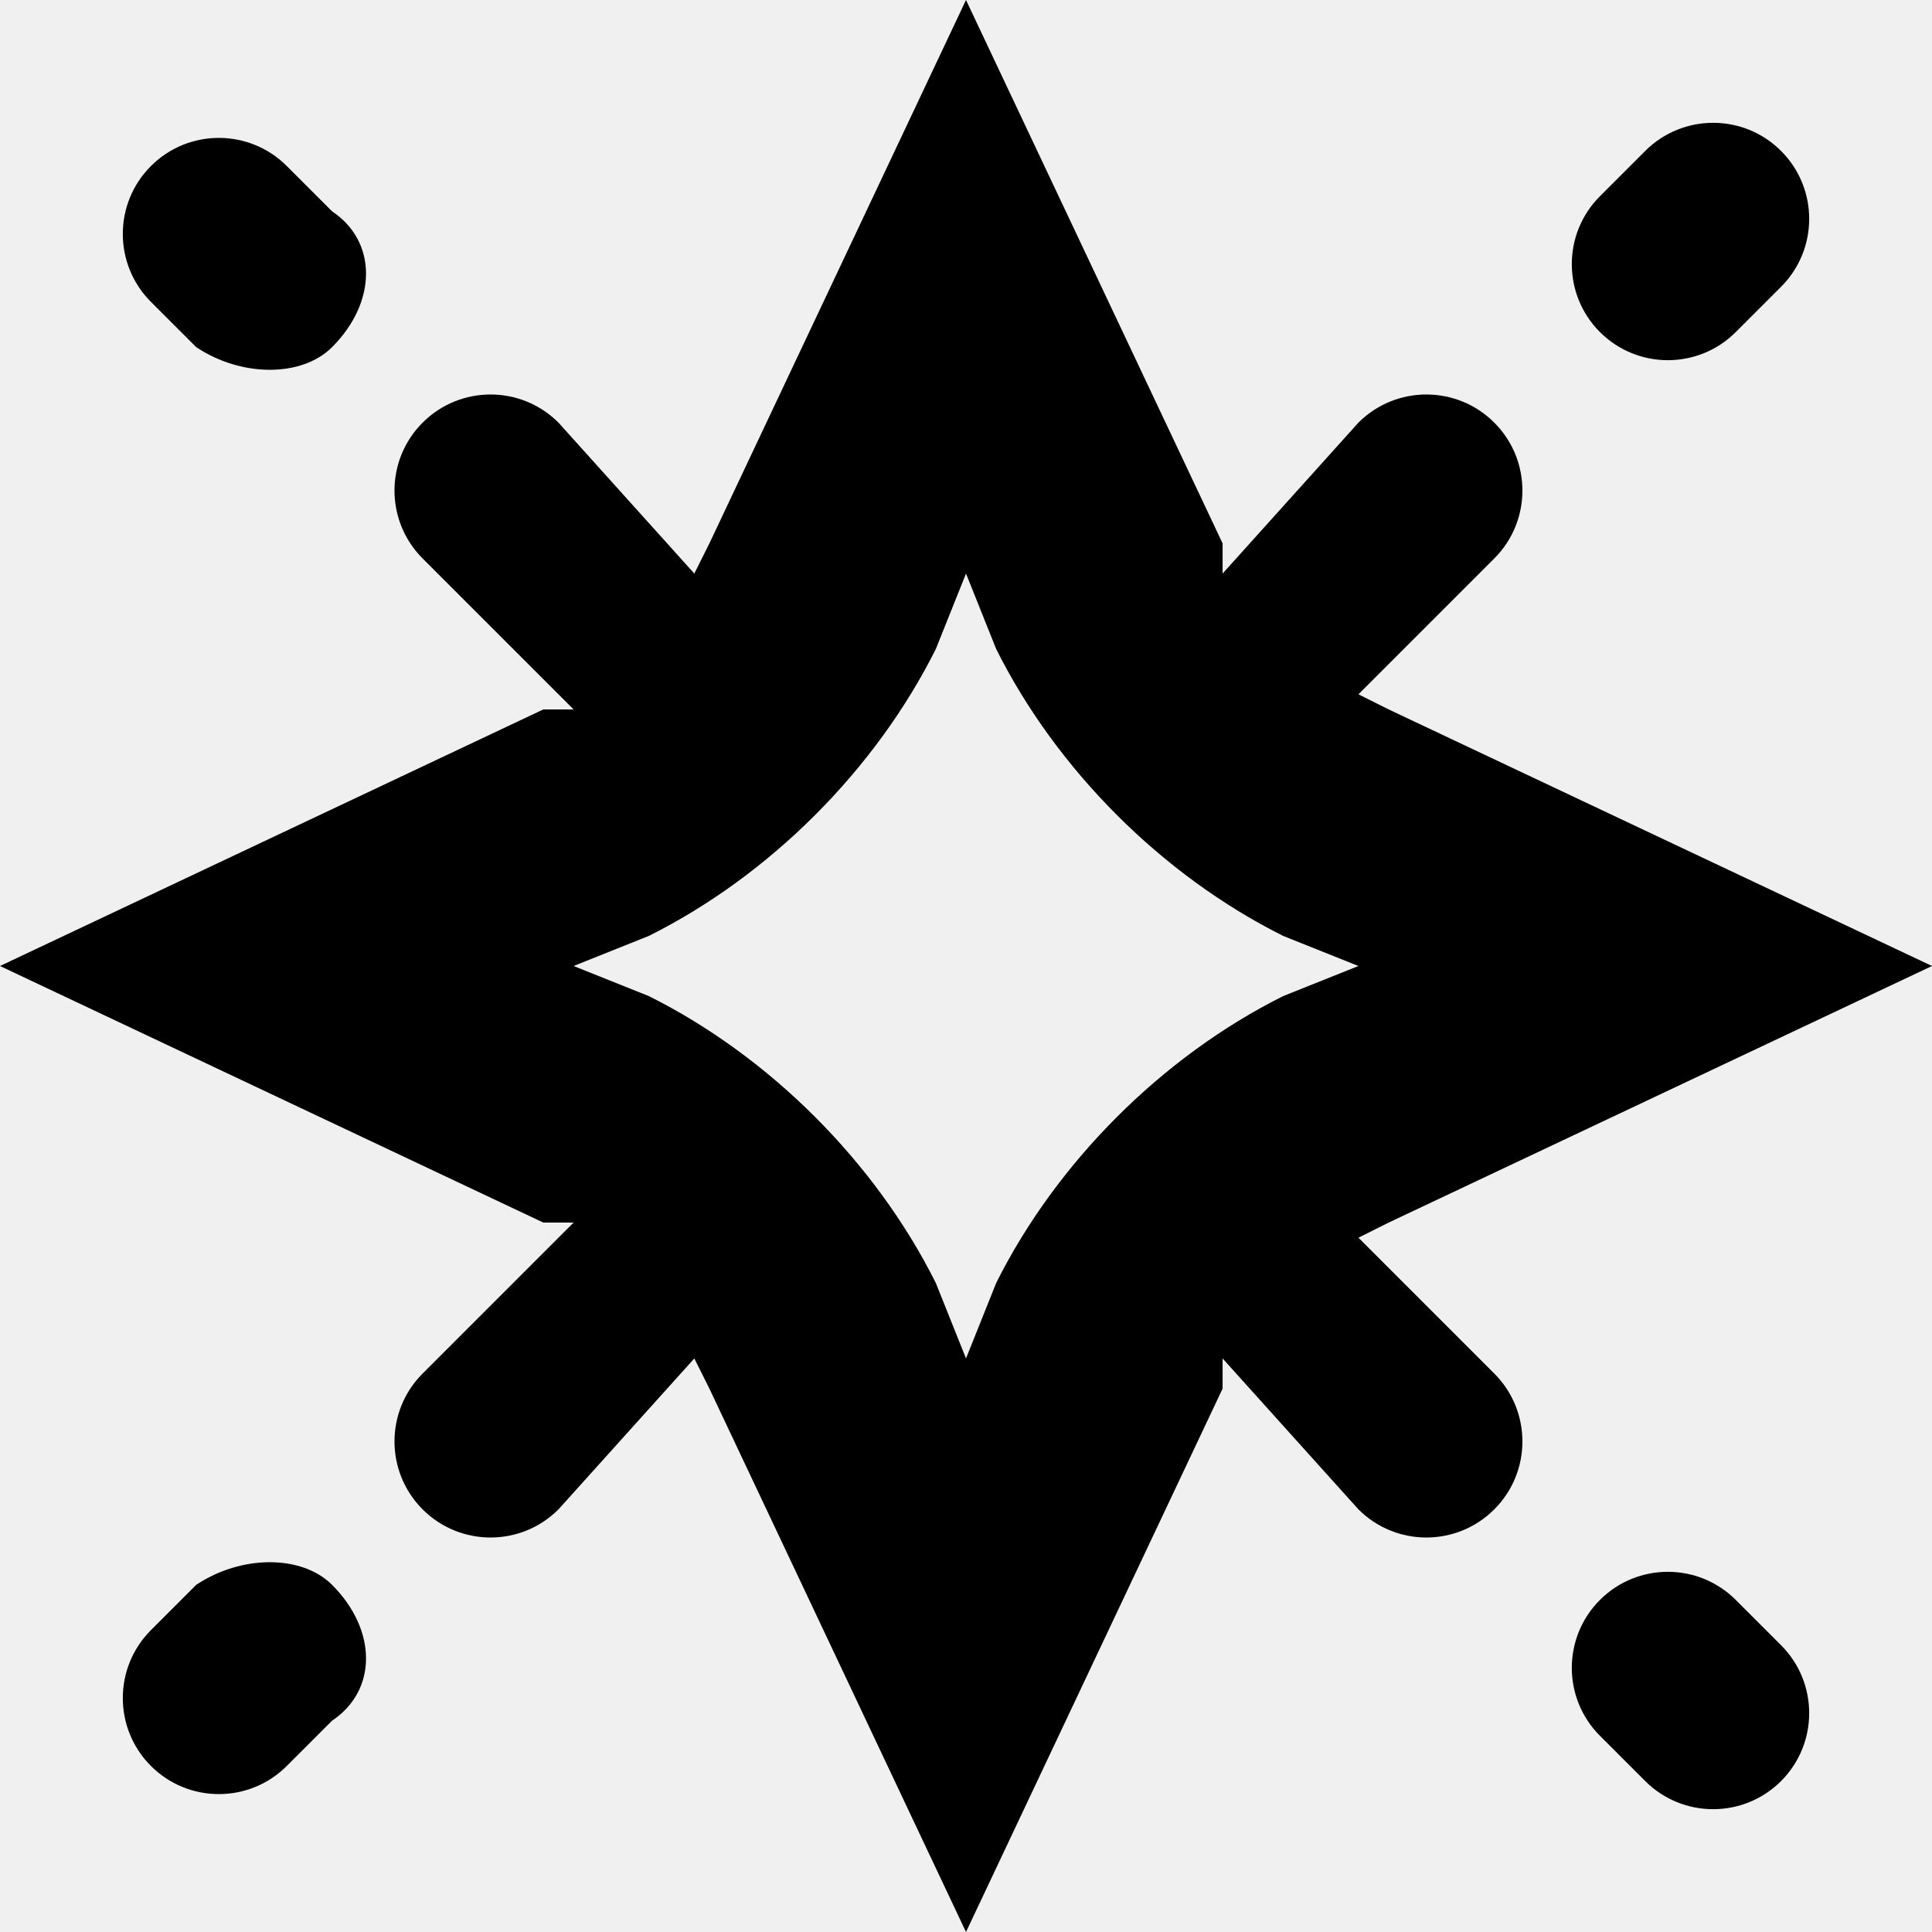
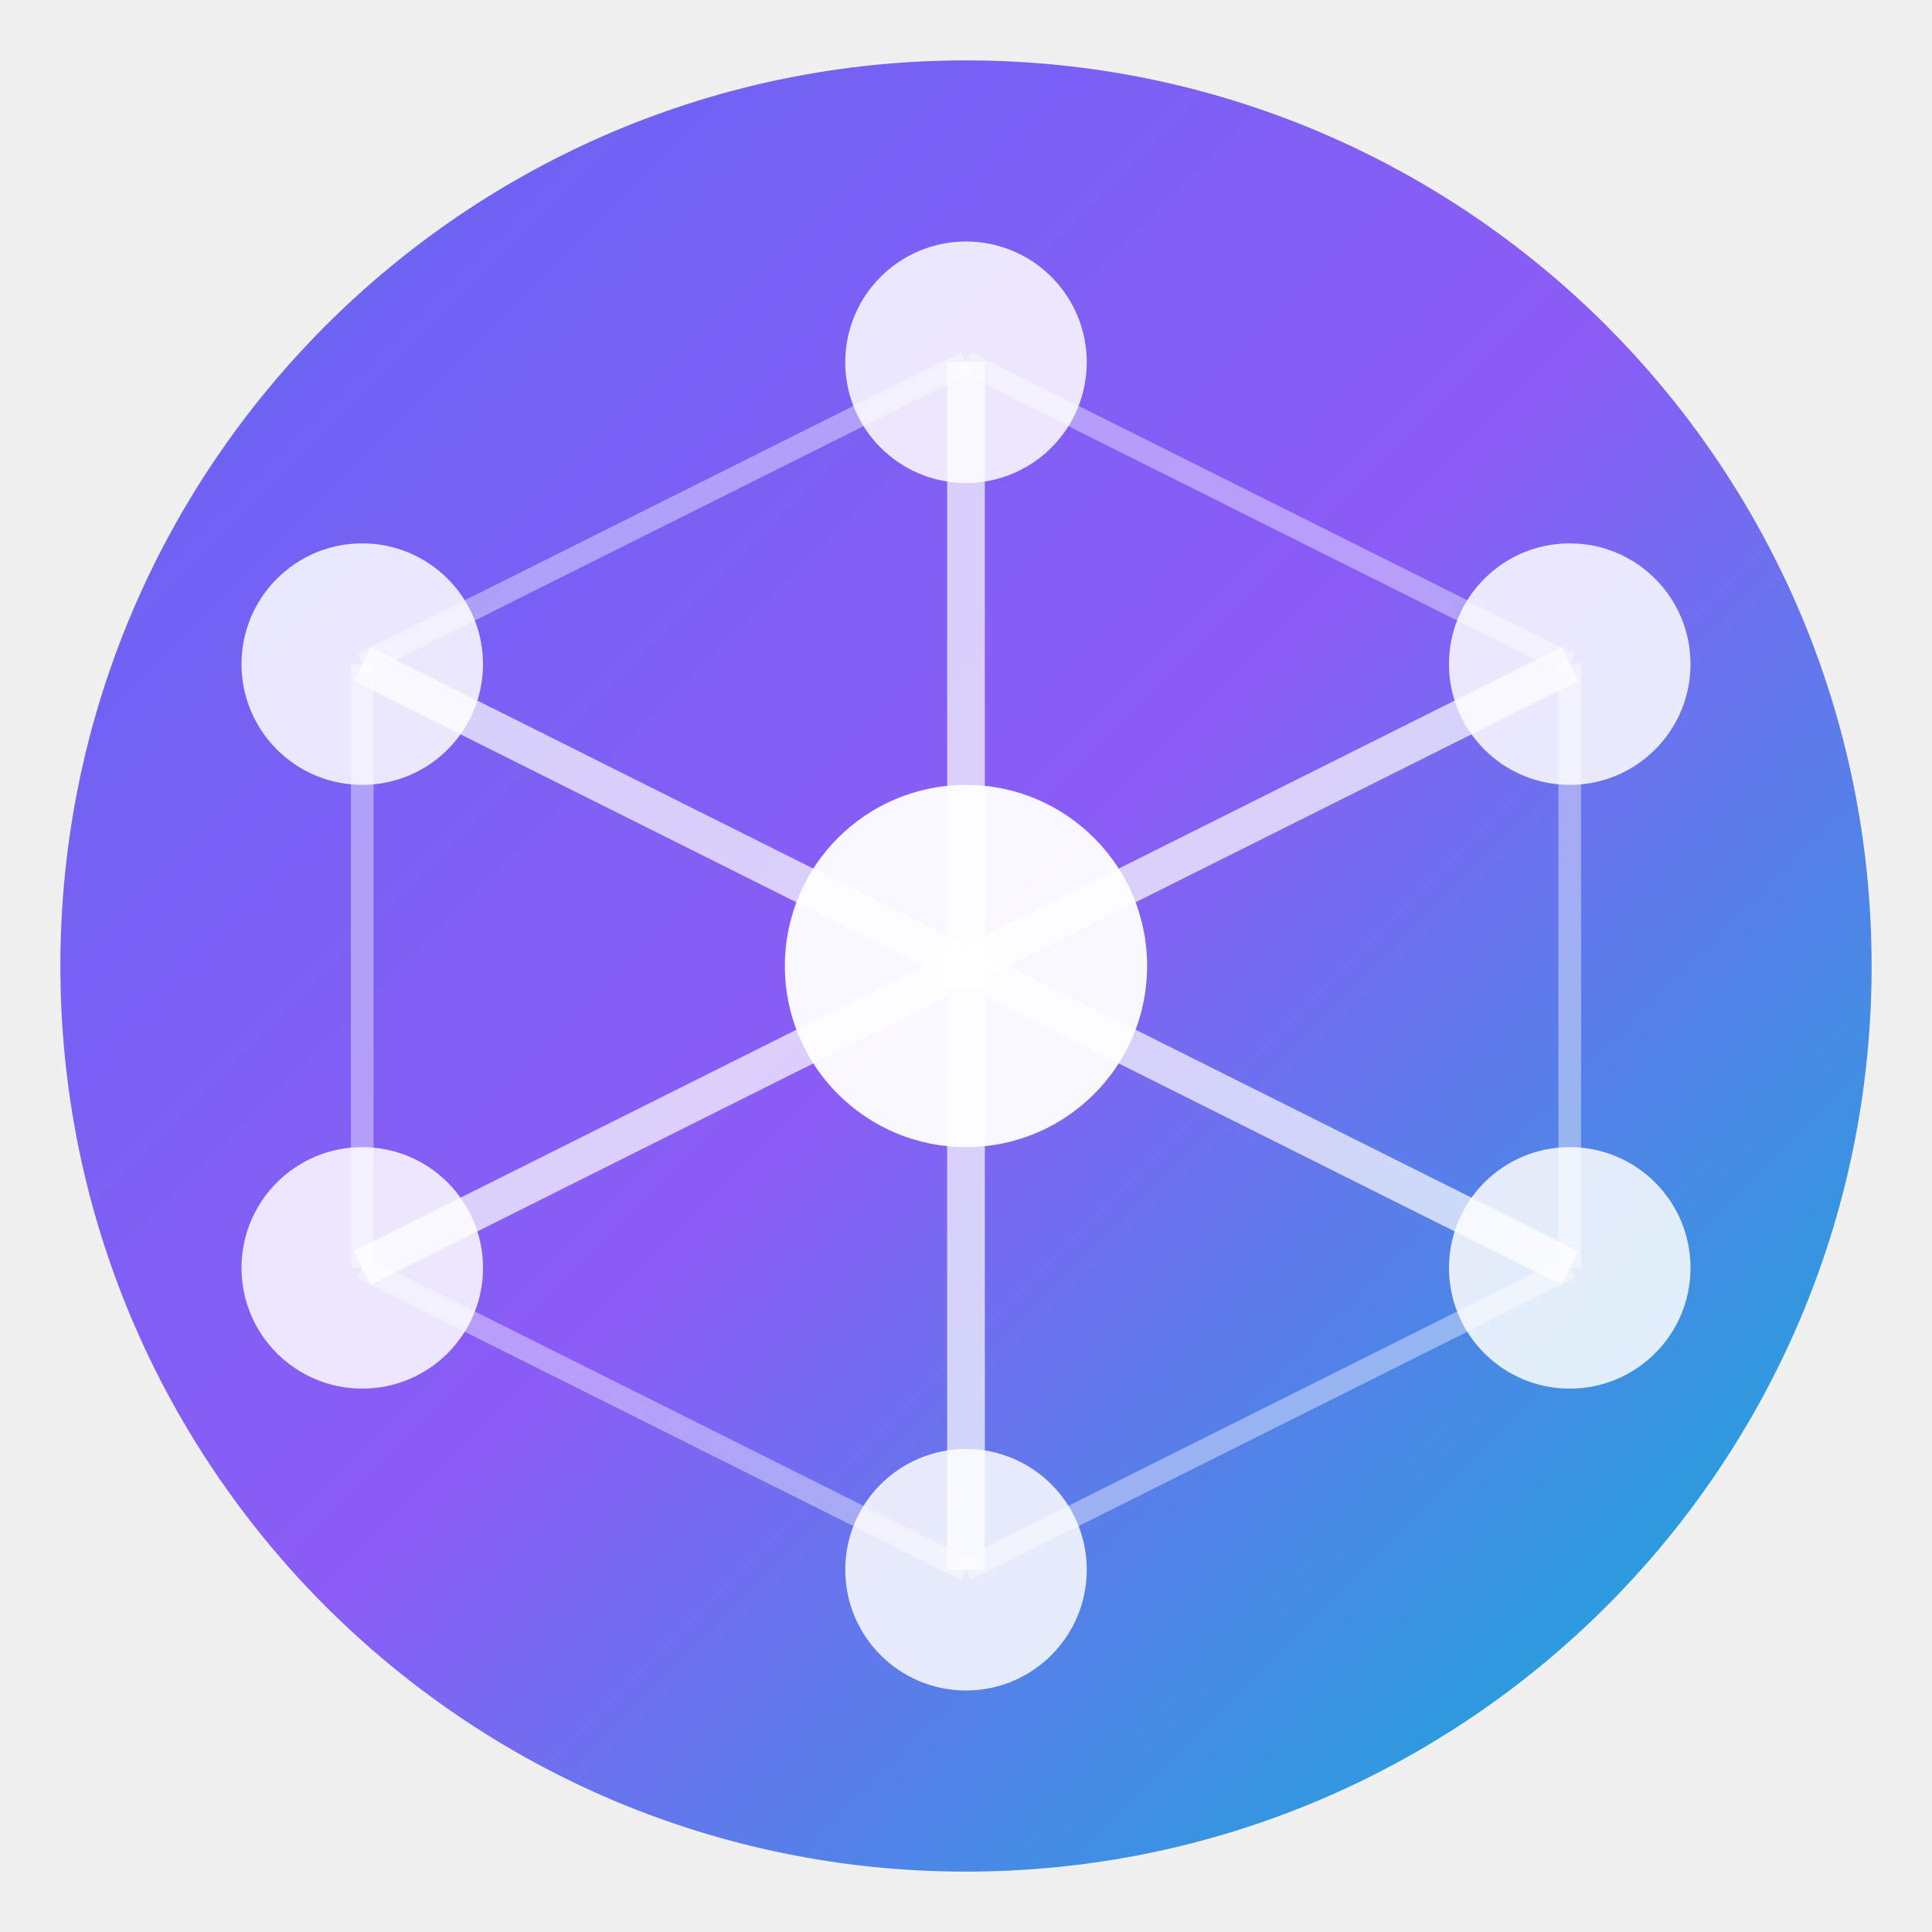
<svg xmlns="http://www.w3.org/2000/svg" viewBox="0 0 128 128">
-   <path fill-rule="evenodd" d="M81 36 64 0 47 36l-1 2-9-10a6 6 0 0 0-9 9l10 10h-2L0 64l36 17h2L28 91a6 6 0 1 0 9 9l9-10 1 2 17 36 17-36v-2l9 10a6 6 0 1 0 9-9l-9-9 2-1 36-17-36-17-2-1 9-9a6 6 0 1 0-9-9l-9 10v-2Zm-17 2-2 5c-4 8-11 15-19 19l-5 2 5 2c8 4 15 11 19 19l2 5 2-5c4-8 11-15 19-19l5-2-5-2c-8-4-15-11-19-19l-2-5Z" clip-rule="evenodd" />
-   <path d="M118 19a6 6 0 0 0-9-9l-3 3a6 6 0 1 0 9 9l3-3Zm-96 4c-2 2-6 2-9 0l-3-3a6 6 0 1 1 9-9l3 3c3 2 3 6 0 9Zm0 82c-2-2-6-2-9 0l-3 3a6 6 0 1 0 9 9l3-3c3-2 3-6 0-9Zm96 4a6 6 0 0 1-9 9l-3-3a6 6 0 1 1 9-9l3 3Z" />
-   <style>path{fill:#000}@media (prefers-color-scheme:dark){path{fill:#fff}}</style>
+   <defs>
+     <linearGradient id="grad1" x1="0%" y1="0%" x2="100%" y2="100%">
+       <stop offset="0%" style="stop-color:#6366f1;stop-opacity:1" />
+       <stop offset="50%" style="stop-color:#8b5cf6;stop-opacity:1" />
+       <stop offset="100%" style="stop-color:#06b6d4;stop-opacity:1" />
+     </linearGradient>
+   </defs>
+   <circle cx="64" cy="64" r="60" fill="url(#grad1)" />
+   <circle cx="64" cy="64" r="12" fill="white" opacity="0.95" />
+   <circle cx="64" cy="24" r="8" fill="white" opacity="0.85" />
+   <circle cx="104" cy="44" r="8" fill="white" opacity="0.85" />
+   <circle cx="104" cy="84" r="8" fill="white" opacity="0.85" />
+   <circle cx="64" cy="104" r="8" fill="white" opacity="0.85" />
+   <circle cx="24" cy="84" r="8" fill="white" opacity="0.85" />
+   <circle cx="24" cy="44" r="8" fill="white" opacity="0.85" />
+   <line x1="64" y1="64" x2="64" y2="24" stroke="white" stroke-width="2.5" opacity="0.7" />
+   <line x1="64" y1="64" x2="104" y2="44" stroke="white" stroke-width="2.5" opacity="0.7" />
+   <line x1="64" y1="64" x2="104" y2="84" stroke="white" stroke-width="2.5" opacity="0.7" />
+   <line x1="64" y1="64" x2="64" y2="104" stroke="white" stroke-width="2.5" opacity="0.7" />
+   <line x1="64" y1="64" x2="24" y2="84" stroke="white" stroke-width="2.5" opacity="0.7" />
+   <line x1="64" y1="64" x2="24" y2="44" stroke="white" stroke-width="2.5" opacity="0.7" />
+   <line x1="64" y1="24" x2="104" y2="44" stroke="white" stroke-width="1.5" opacity="0.4" />
+   <line x1="104" y1="44" x2="104" y2="84" stroke="white" stroke-width="1.5" opacity="0.4" />
+   <line x1="104" y1="84" x2="64" y2="104" stroke="white" stroke-width="1.5" opacity="0.4" />
+   <line x1="64" y1="104" x2="24" y2="84" stroke="white" stroke-width="1.5" opacity="0.4" />
+   <line x1="24" y1="84" x2="24" y2="44" stroke="white" stroke-width="1.5" opacity="0.4" />
+   <line x1="24" y1="44" x2="64" y2="24" stroke="white" stroke-width="1.5" opacity="0.4" />
</svg>
